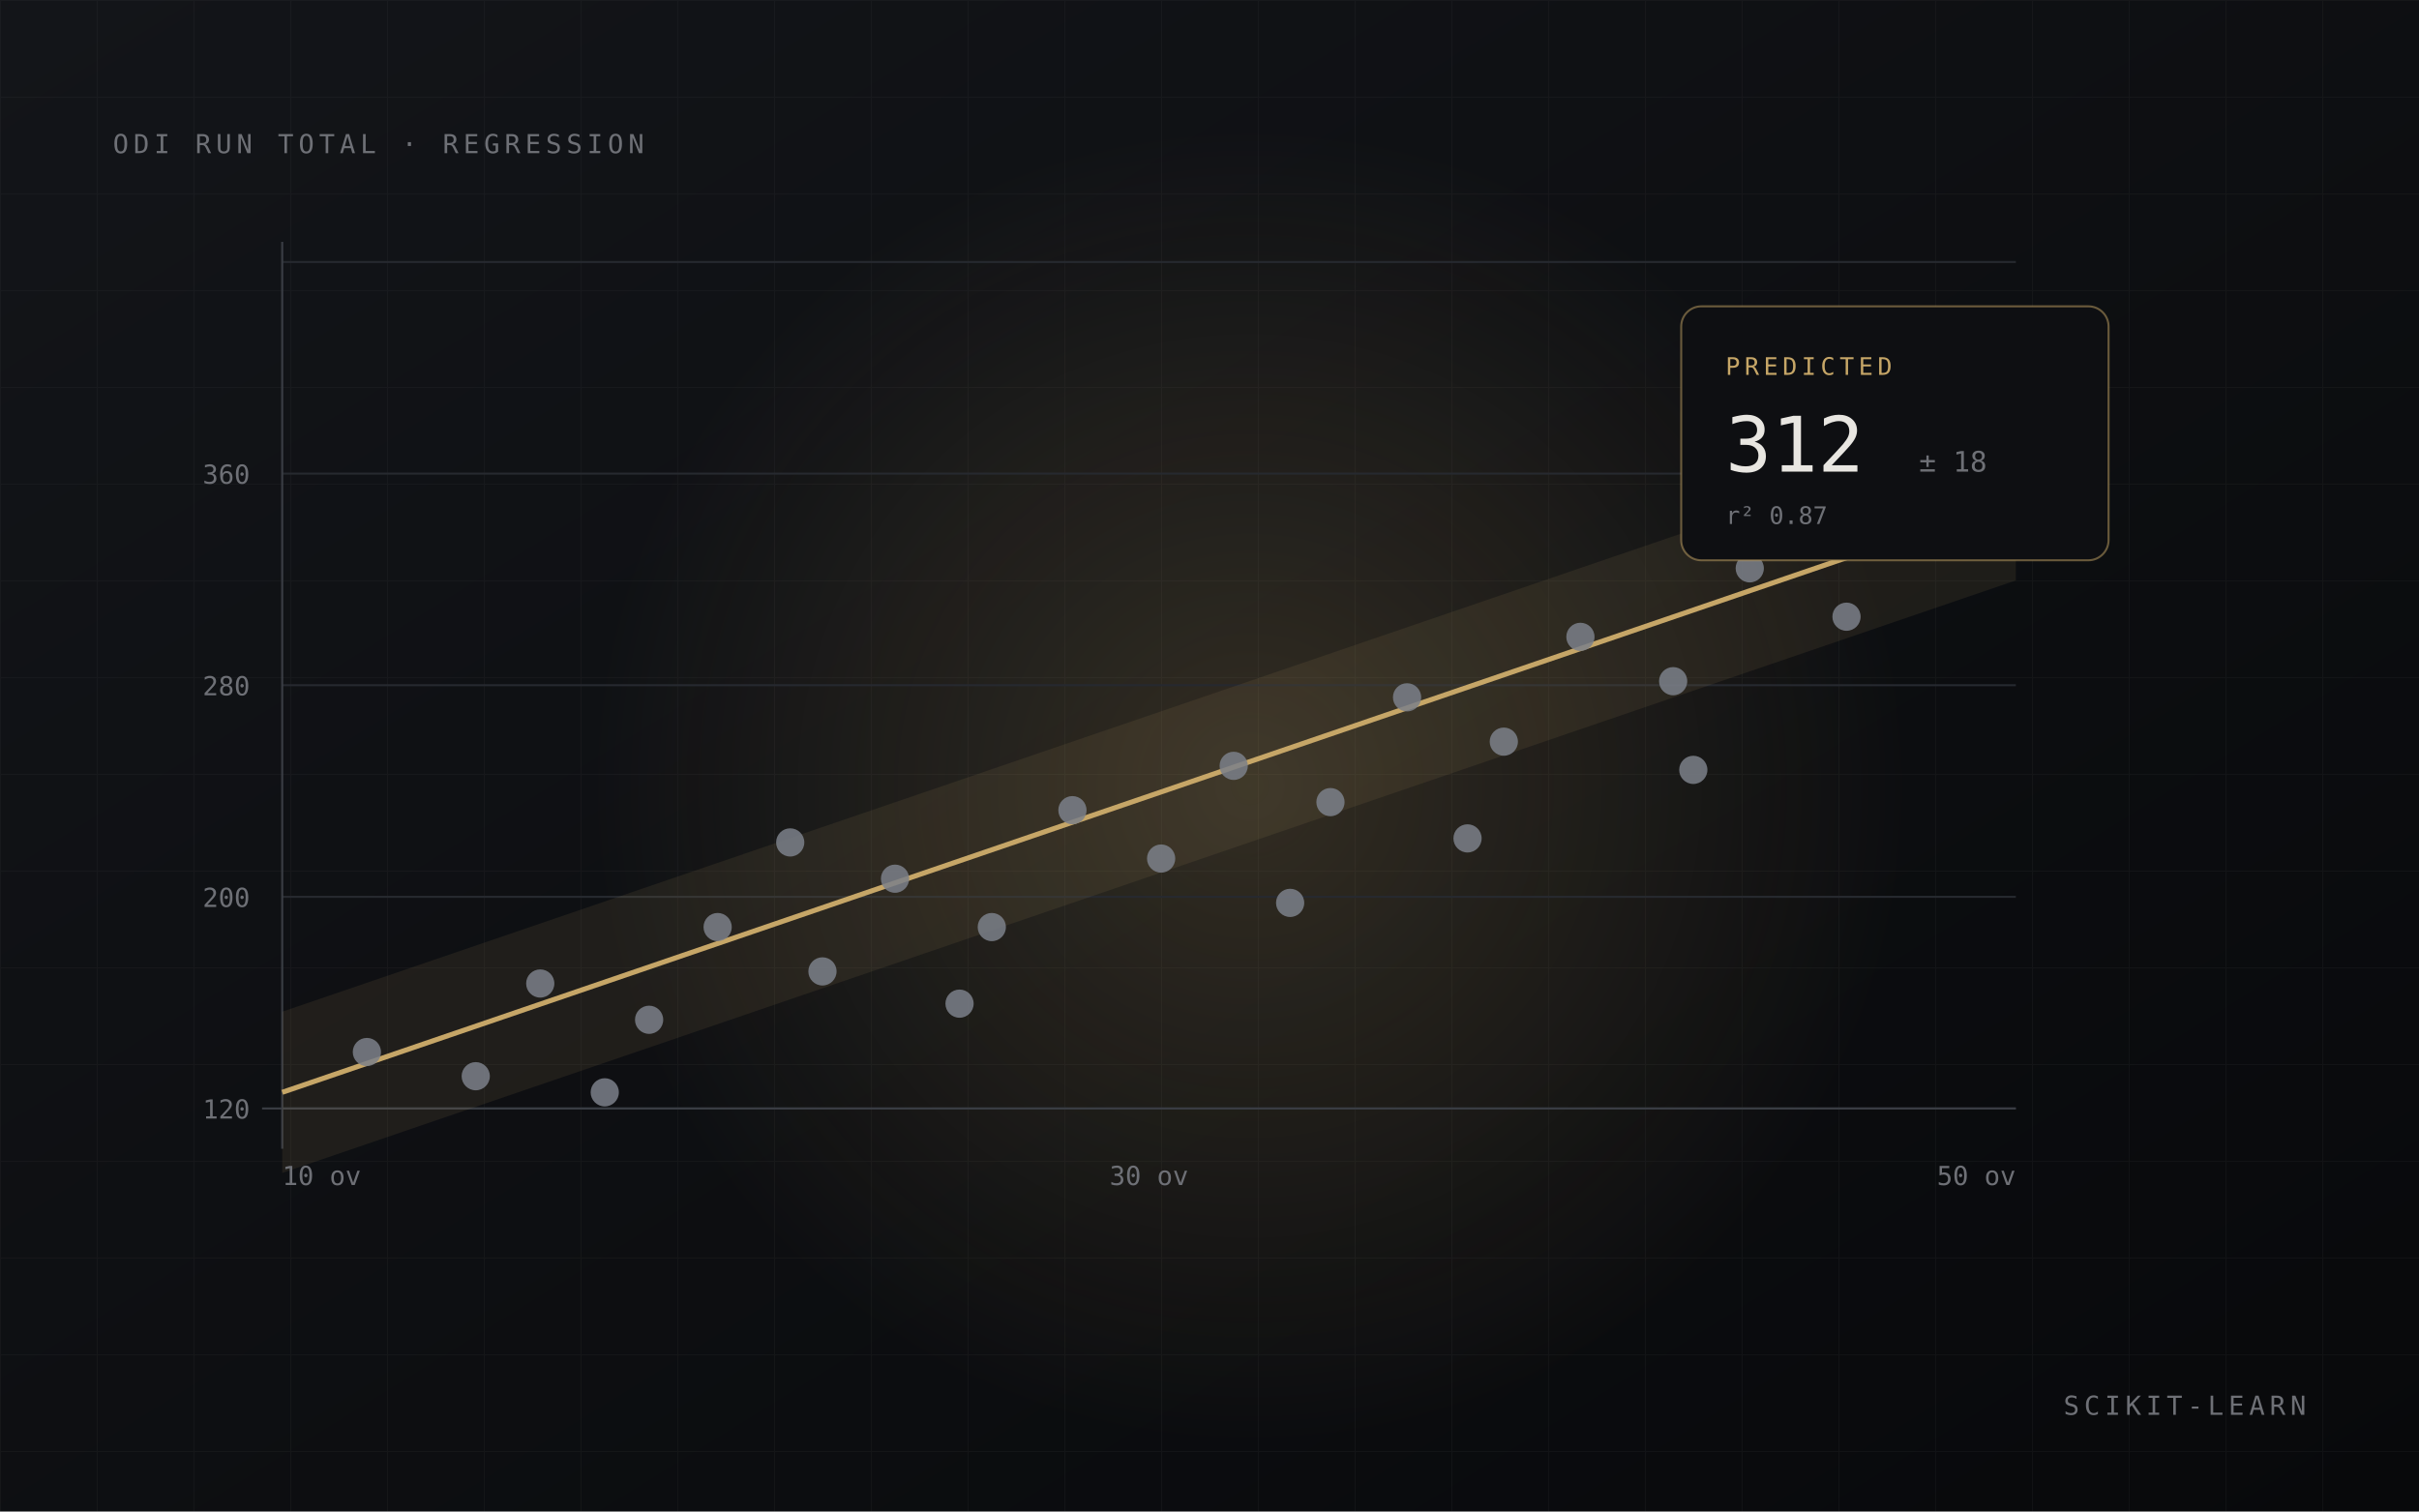
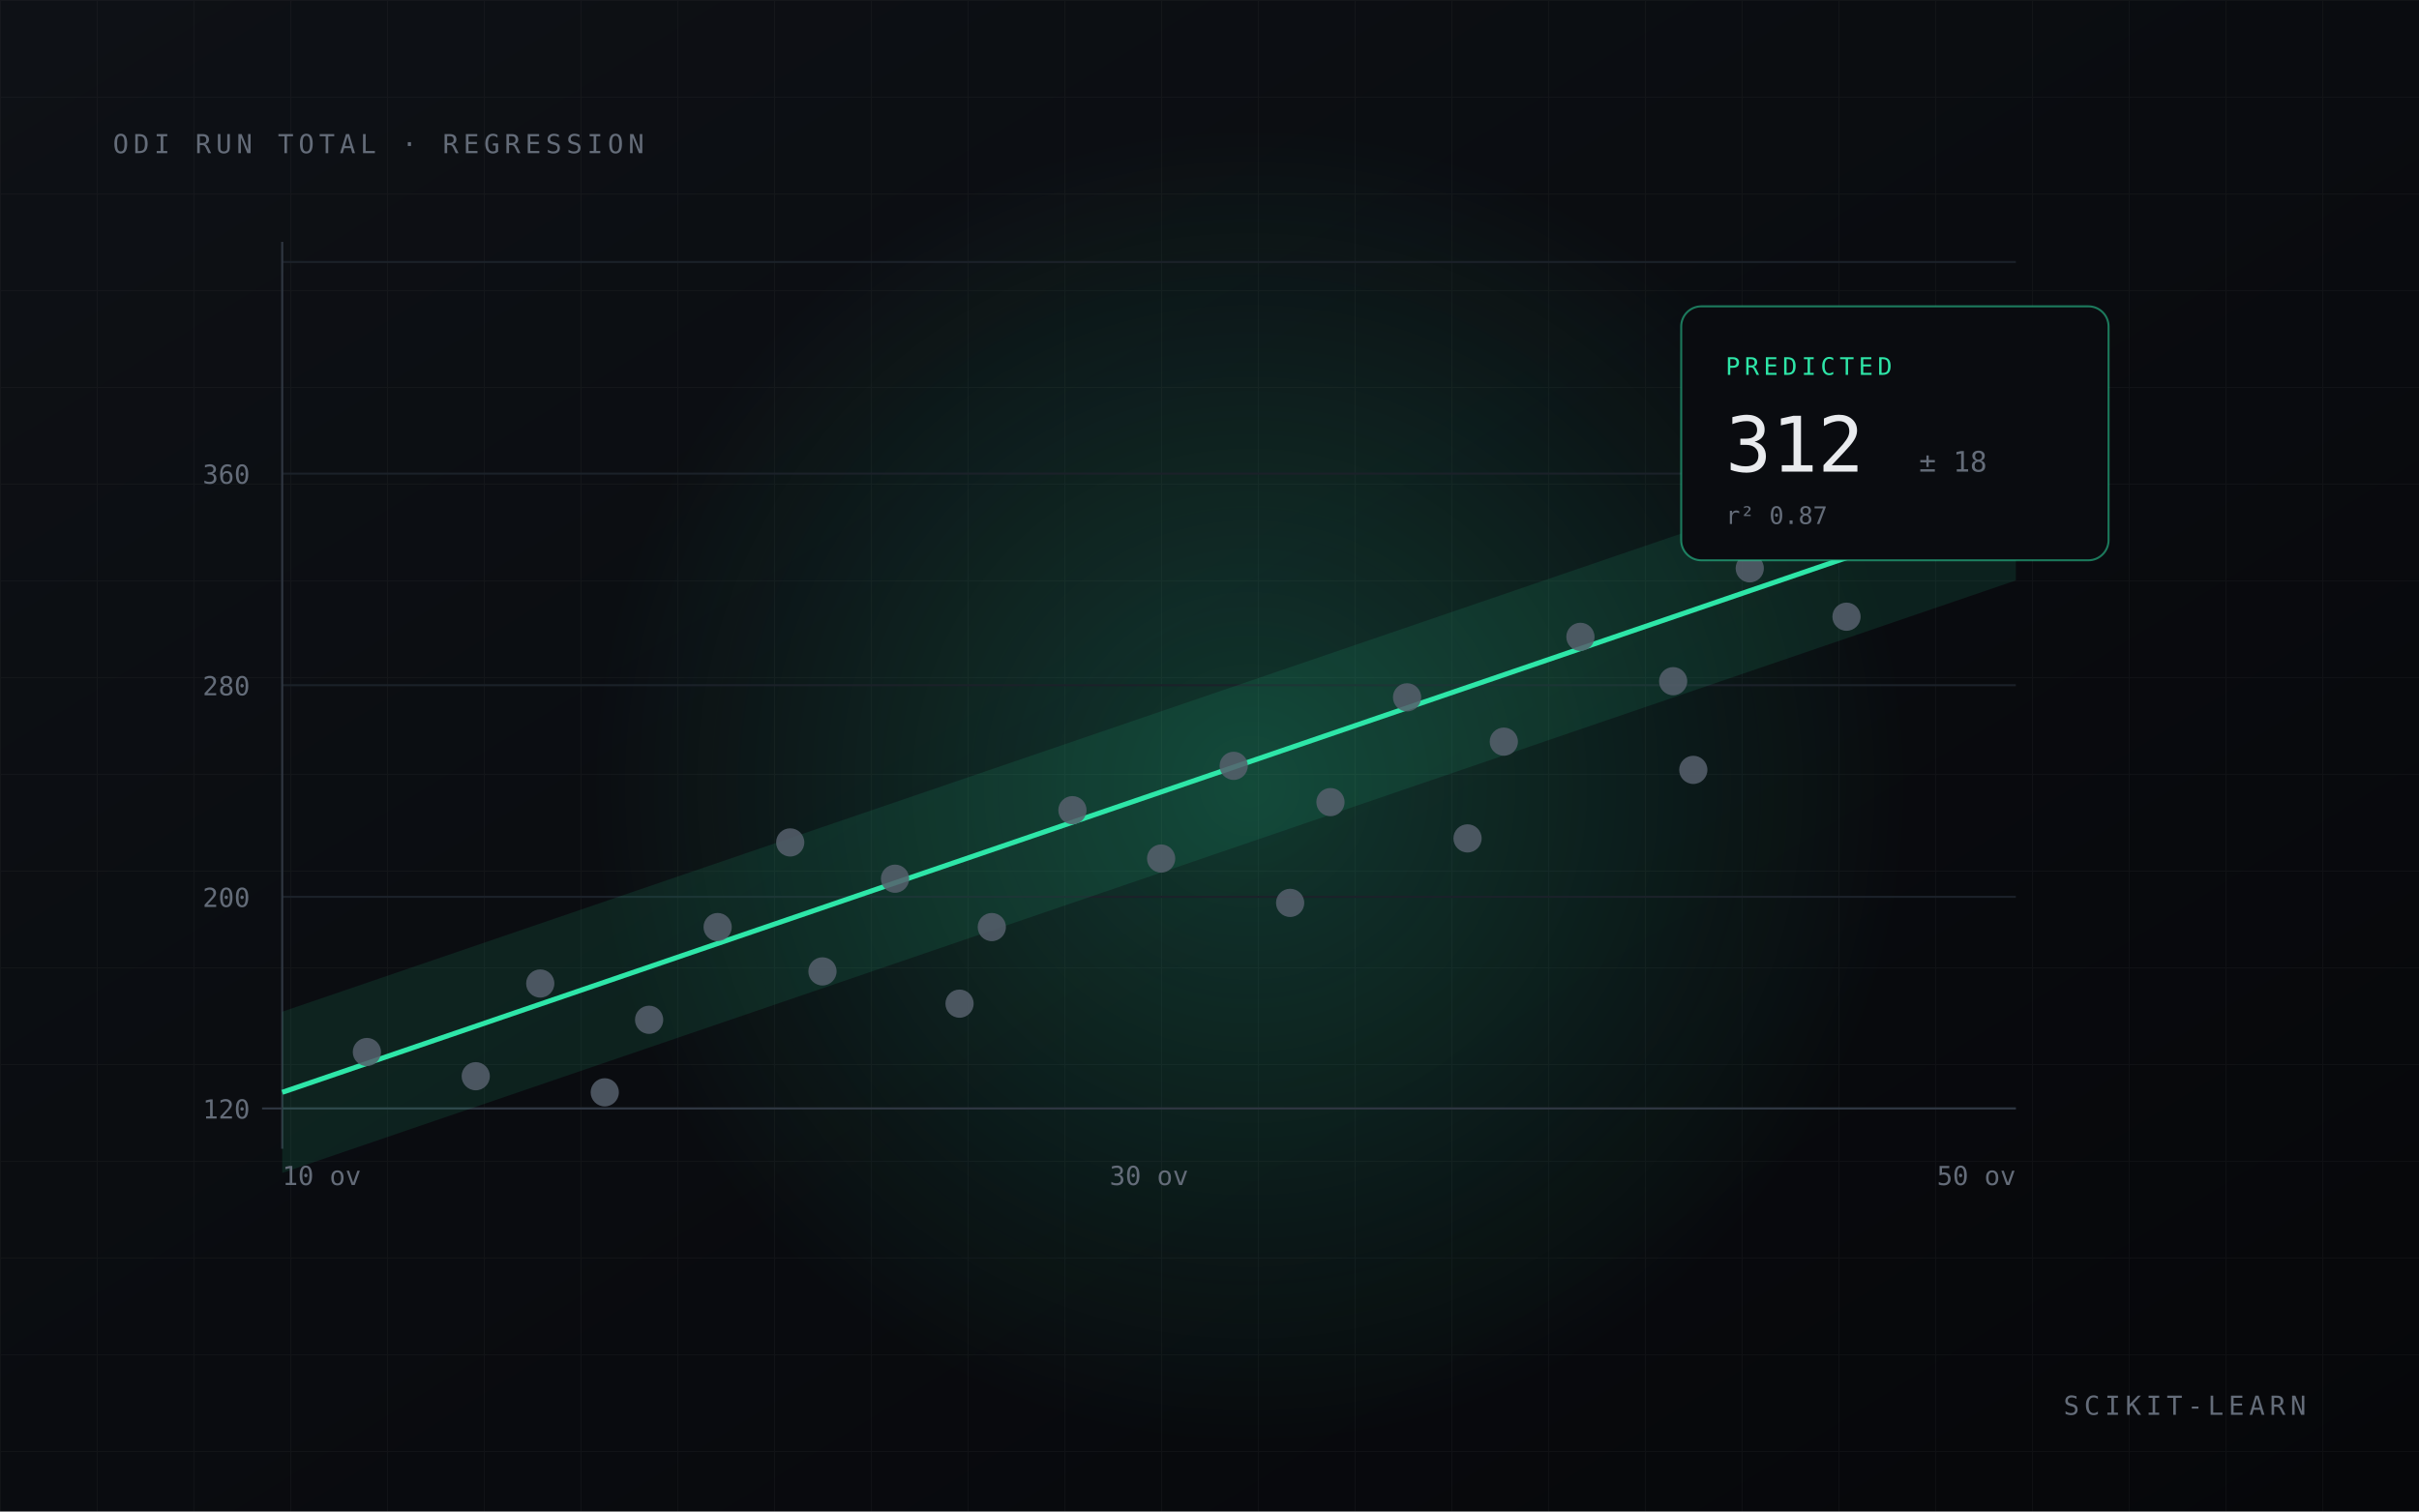
<svg xmlns="http://www.w3.org/2000/svg" viewBox="0 0 1200 750" role="img" aria-label="Scatter plot of match data with a fitted regression line and prediction band">
  <defs>
    <linearGradient id="od-bg" x1="0" y1="0" x2="1" y2="1">
-       <stop offset="0" stop-color="#131519" />
-       <stop offset="1" stop-color="#08090B" />
+       <stop offset="0" stop-color="#0E1116" />
+       <stop offset="1" stop-color="#06070A" />
    </linearGradient>
    <pattern id="od-grid" width="48" height="48" patternUnits="userSpaceOnUse">
      <path d="M48 0H0V48" fill="none" stroke="#FFFFFF" stroke-opacity=".035" stroke-width="1" />
    </pattern>
    <radialGradient id="od-glow" cx=".5" cy=".5" r=".5">
-       <stop offset="0" stop-color="#C6A667" stop-opacity=".2" />
-       <stop offset="1" stop-color="#C6A667" stop-opacity="0" />
+       <stop offset="0" stop-color="#2EE6A8" stop-opacity=".2" />
+       <stop offset="1" stop-color="#2EE6A8" stop-opacity="0" />
    </radialGradient>
  </defs>
  <rect width="1200" height="750" fill="url(#od-bg)" />
  <rect width="1200" height="750" fill="url(#od-grid)" />
  <circle cx="620" cy="390" r="330" fill="url(#od-glow)" />
  <g transform="translate(140 130)">
-     <g stroke="#26292F">
+     <g stroke="#1B2129">
      <line x1="0" y1="0" x2="860" y2="0" />
      <line x1="0" y1="105" x2="860" y2="105" />
      <line x1="0" y1="210" x2="860" y2="210" />
      <line x1="0" y1="315" x2="860" y2="315" />
      <line x1="0" y1="420" x2="860" y2="420" />
    </g>
-     <line x1="0" y1="-10" x2="0" y2="440" stroke="#3A3D44" />
-     <line x1="-10" y1="420" x2="860" y2="420" stroke="#3A3D44" />
-     <path d="M0 372 L 860 78 L 860 158 L 0 452 Z" fill="#C6A667" fill-opacity=".1" />
-     <path d="M0 412 L 860 118" stroke="#C6A667" stroke-width="2.5" fill="none" />
-     <g fill="#7C808A" fill-opacity=".85">
+     <line x1="0" y1="-10" x2="0" y2="440" stroke="#2F3742" />
+     <line x1="-10" y1="420" x2="860" y2="420" stroke="#2F3742" />
+     <path d="M0 372 L 860 78 L 860 158 L 0 452 Z" fill="#2EE6A8" fill-opacity=".1" />
+     <path d="M0 412 L 860 118" stroke="#2EE6A8" stroke-width="2.5" fill="none" />
+     <g fill="#565F6C" fill-opacity=".85">
      <circle cx="42" cy="392" r="7" />
      <circle cx="96" cy="404" r="7" />
      <circle cx="128" cy="358" r="7" />
      <circle cx="182" cy="376" r="7" />
      <circle cx="216" cy="330" r="7" />
      <circle cx="268" cy="352" r="7" />
      <circle cx="304" cy="306" r="7" />
      <circle cx="352" cy="330" r="7" />
      <circle cx="392" cy="272" r="7" />
      <circle cx="436" cy="296" r="7" />
      <circle cx="472" cy="250" r="7" />
      <circle cx="520" cy="268" r="7" />
      <circle cx="558" cy="216" r="7" />
      <circle cx="606" cy="238" r="7" />
      <circle cx="644" cy="186" r="7" />
      <circle cx="690" cy="208" r="7" />
      <circle cx="728" cy="152" r="7" />
      <circle cx="776" cy="176" r="7" />
      <circle cx="812" cy="128" r="7" />
      <circle cx="160" cy="412" r="7" />
      <circle cx="336" cy="368" r="7" />
      <circle cx="588" cy="286" r="7" />
      <circle cx="252" cy="288" r="7" />
      <circle cx="500" cy="318" r="7" />
      <circle cx="700" cy="252" r="7" />
    </g>
-     <circle cx="812" cy="128" r="16" fill="none" stroke="#C6A667" stroke-width="1.5" />
-     <circle cx="812" cy="128" r="7" fill="#C6A667" />
-     <g font-family="ui-monospace,'JetBrains Mono',monospace" font-size="13" fill="#6E7076">
+     <circle cx="812" cy="128" r="16" fill="none" stroke="#2EE6A8" stroke-width="1.5" />
+     <circle cx="812" cy="128" r="7" fill="#2EE6A8" />
+     <g font-family="ui-monospace,'JetBrains Mono',monospace" font-size="13" fill="#646C79">
      <text x="-16" y="425" text-anchor="end">120</text>
      <text x="-16" y="320" text-anchor="end">200</text>
      <text x="-16" y="215" text-anchor="end">280</text>
      <text x="-16" y="110" text-anchor="end">360</text>
      <text x="0" y="458">10 ov</text>
      <text x="430" y="458" text-anchor="middle">30 ov</text>
      <text x="860" y="458" text-anchor="end">50 ov</text>
    </g>
  </g>
  <g transform="translate(834 152)" font-family="ui-monospace,'JetBrains Mono',monospace">
-     <rect x="0" y="0" width="212" height="126" rx="10" fill="#0E0F12" stroke="#C6A667" stroke-opacity=".5" />
-     <text x="22" y="34" font-size="12" letter-spacing="2.2" fill="#C6A667">PREDICTED</text>
-     <text x="22" y="82" font-size="38" fill="#E8E6E1">312</text>
-     <text x="118" y="82" font-size="14" fill="#6E7076">± 18</text>
-     <text x="22" y="108" font-size="12" fill="#6E7076">r² 0.87</text>
+     <rect x="0" y="0" width="212" height="126" rx="10" fill="#0A0C10" stroke="#2EE6A8" stroke-opacity=".5" />
+     <text x="22" y="34" font-size="12" letter-spacing="2.2" fill="#2EE6A8">PREDICTED</text>
+     <text x="22" y="82" font-size="38" fill="#E9EBEE">312</text>
+     <text x="118" y="82" font-size="14" fill="#646C79">± 18</text>
+     <text x="22" y="108" font-size="12" fill="#646C79">r² 0.87</text>
  </g>
-   <g font-family="ui-monospace,'JetBrains Mono',monospace" font-size="13" letter-spacing="2.4" fill="#6E7076">
+   <g font-family="ui-monospace,'JetBrains Mono',monospace" font-size="13" letter-spacing="2.4" fill="#646C79">
    <text x="56" y="76">ODI RUN TOTAL · REGRESSION</text>
    <text x="1144" y="702" text-anchor="end">SCIKIT-LEARN</text>
  </g>
</svg>
